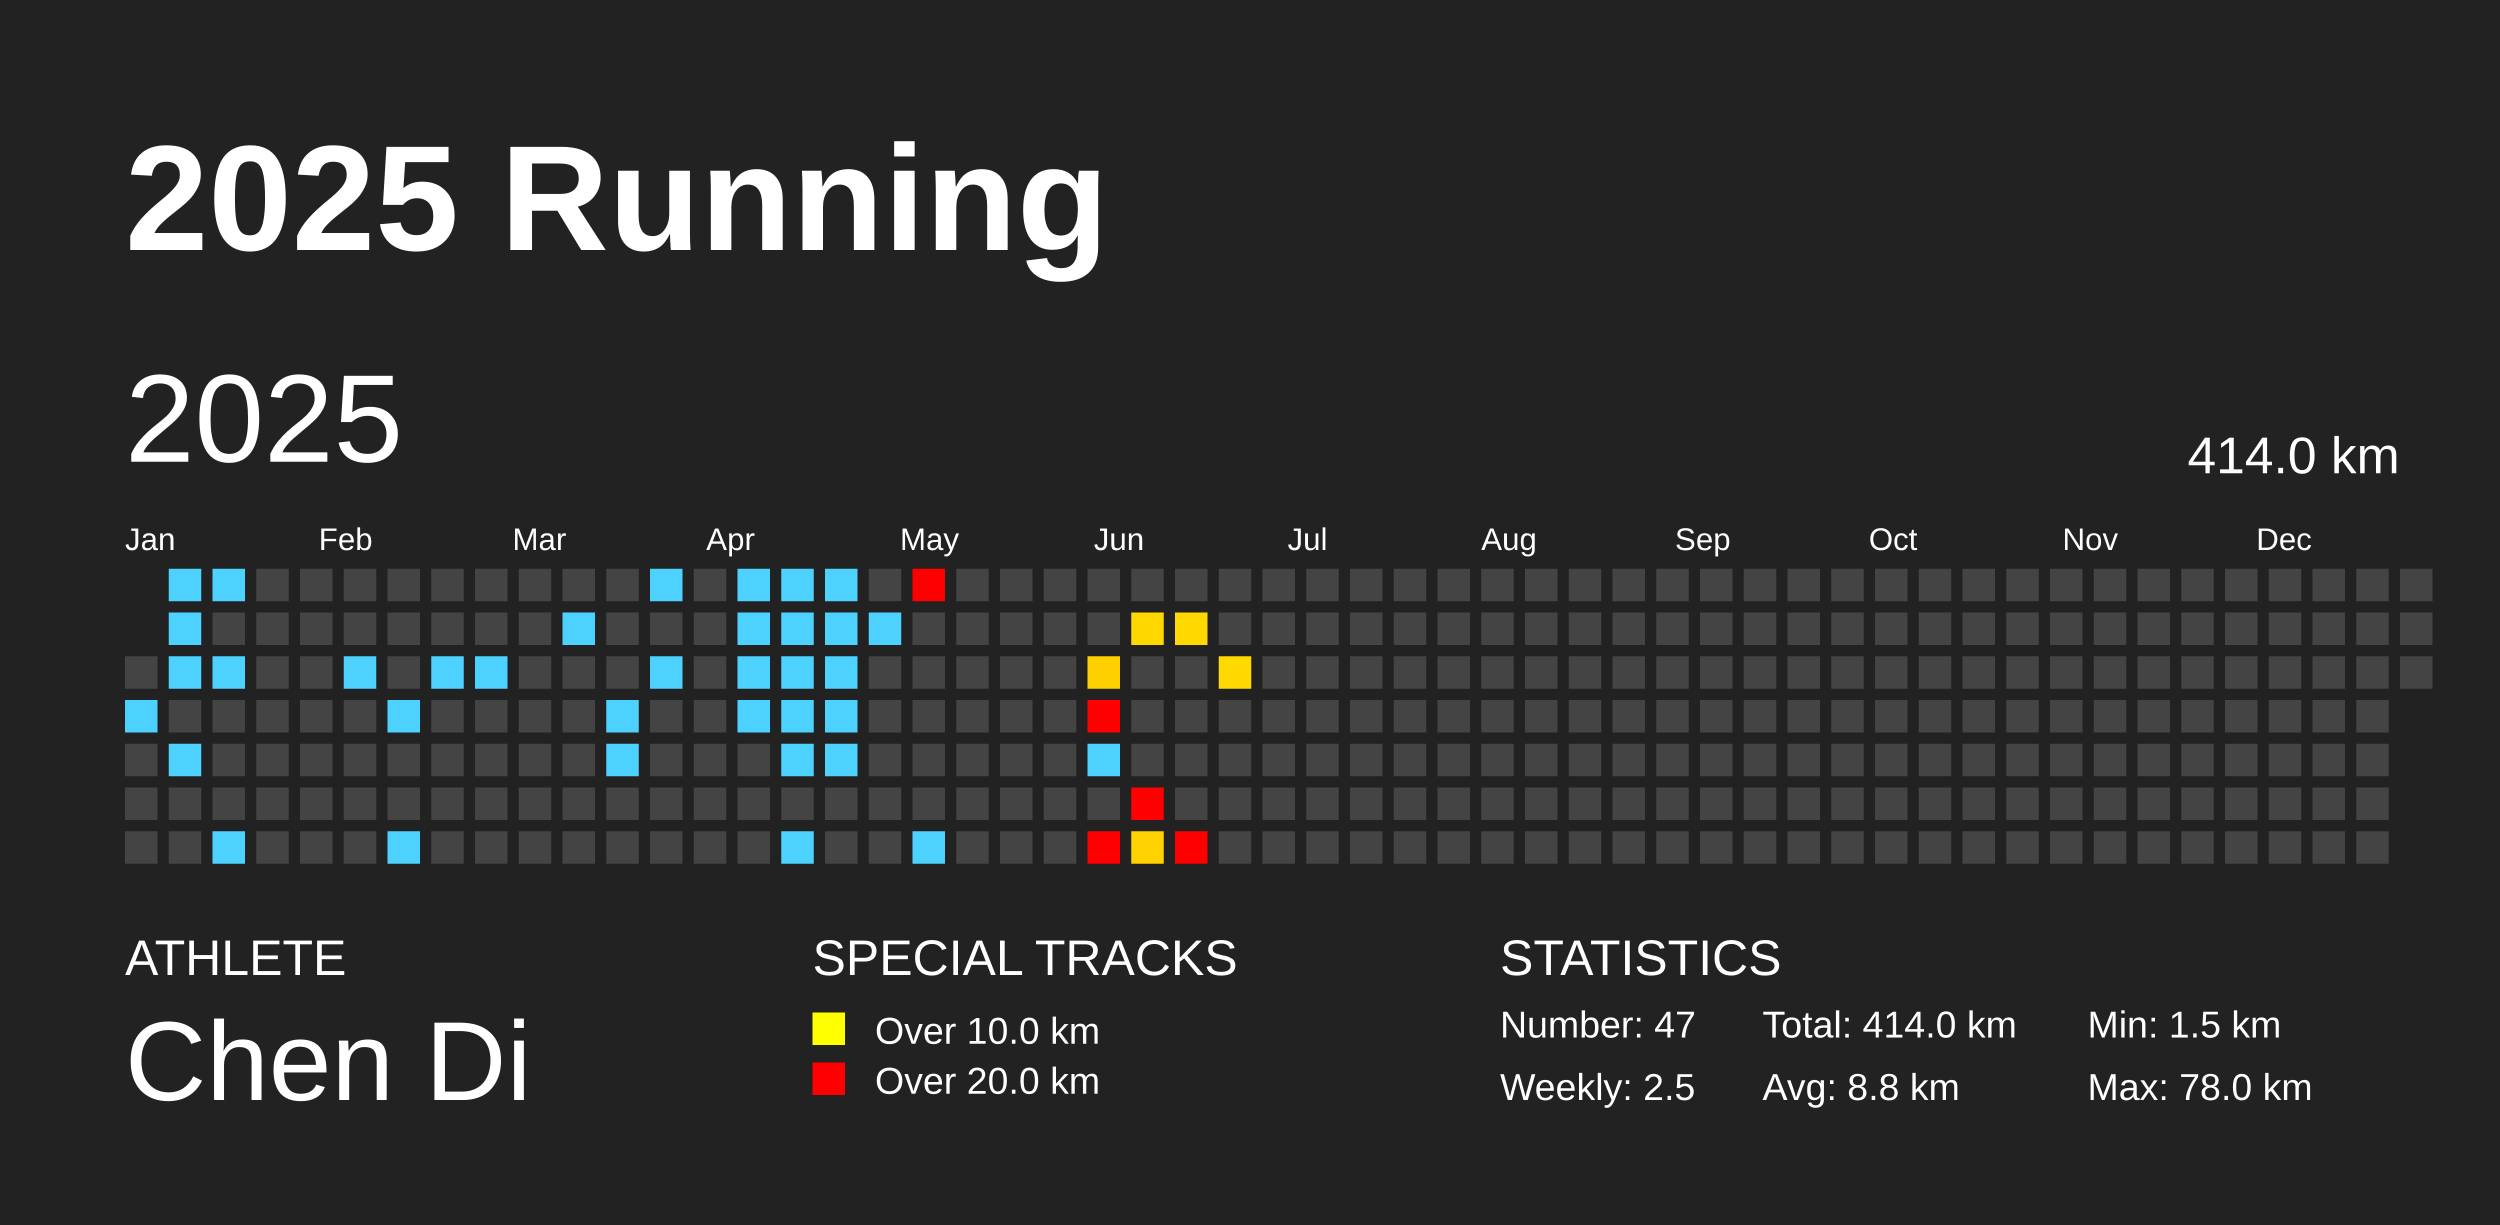
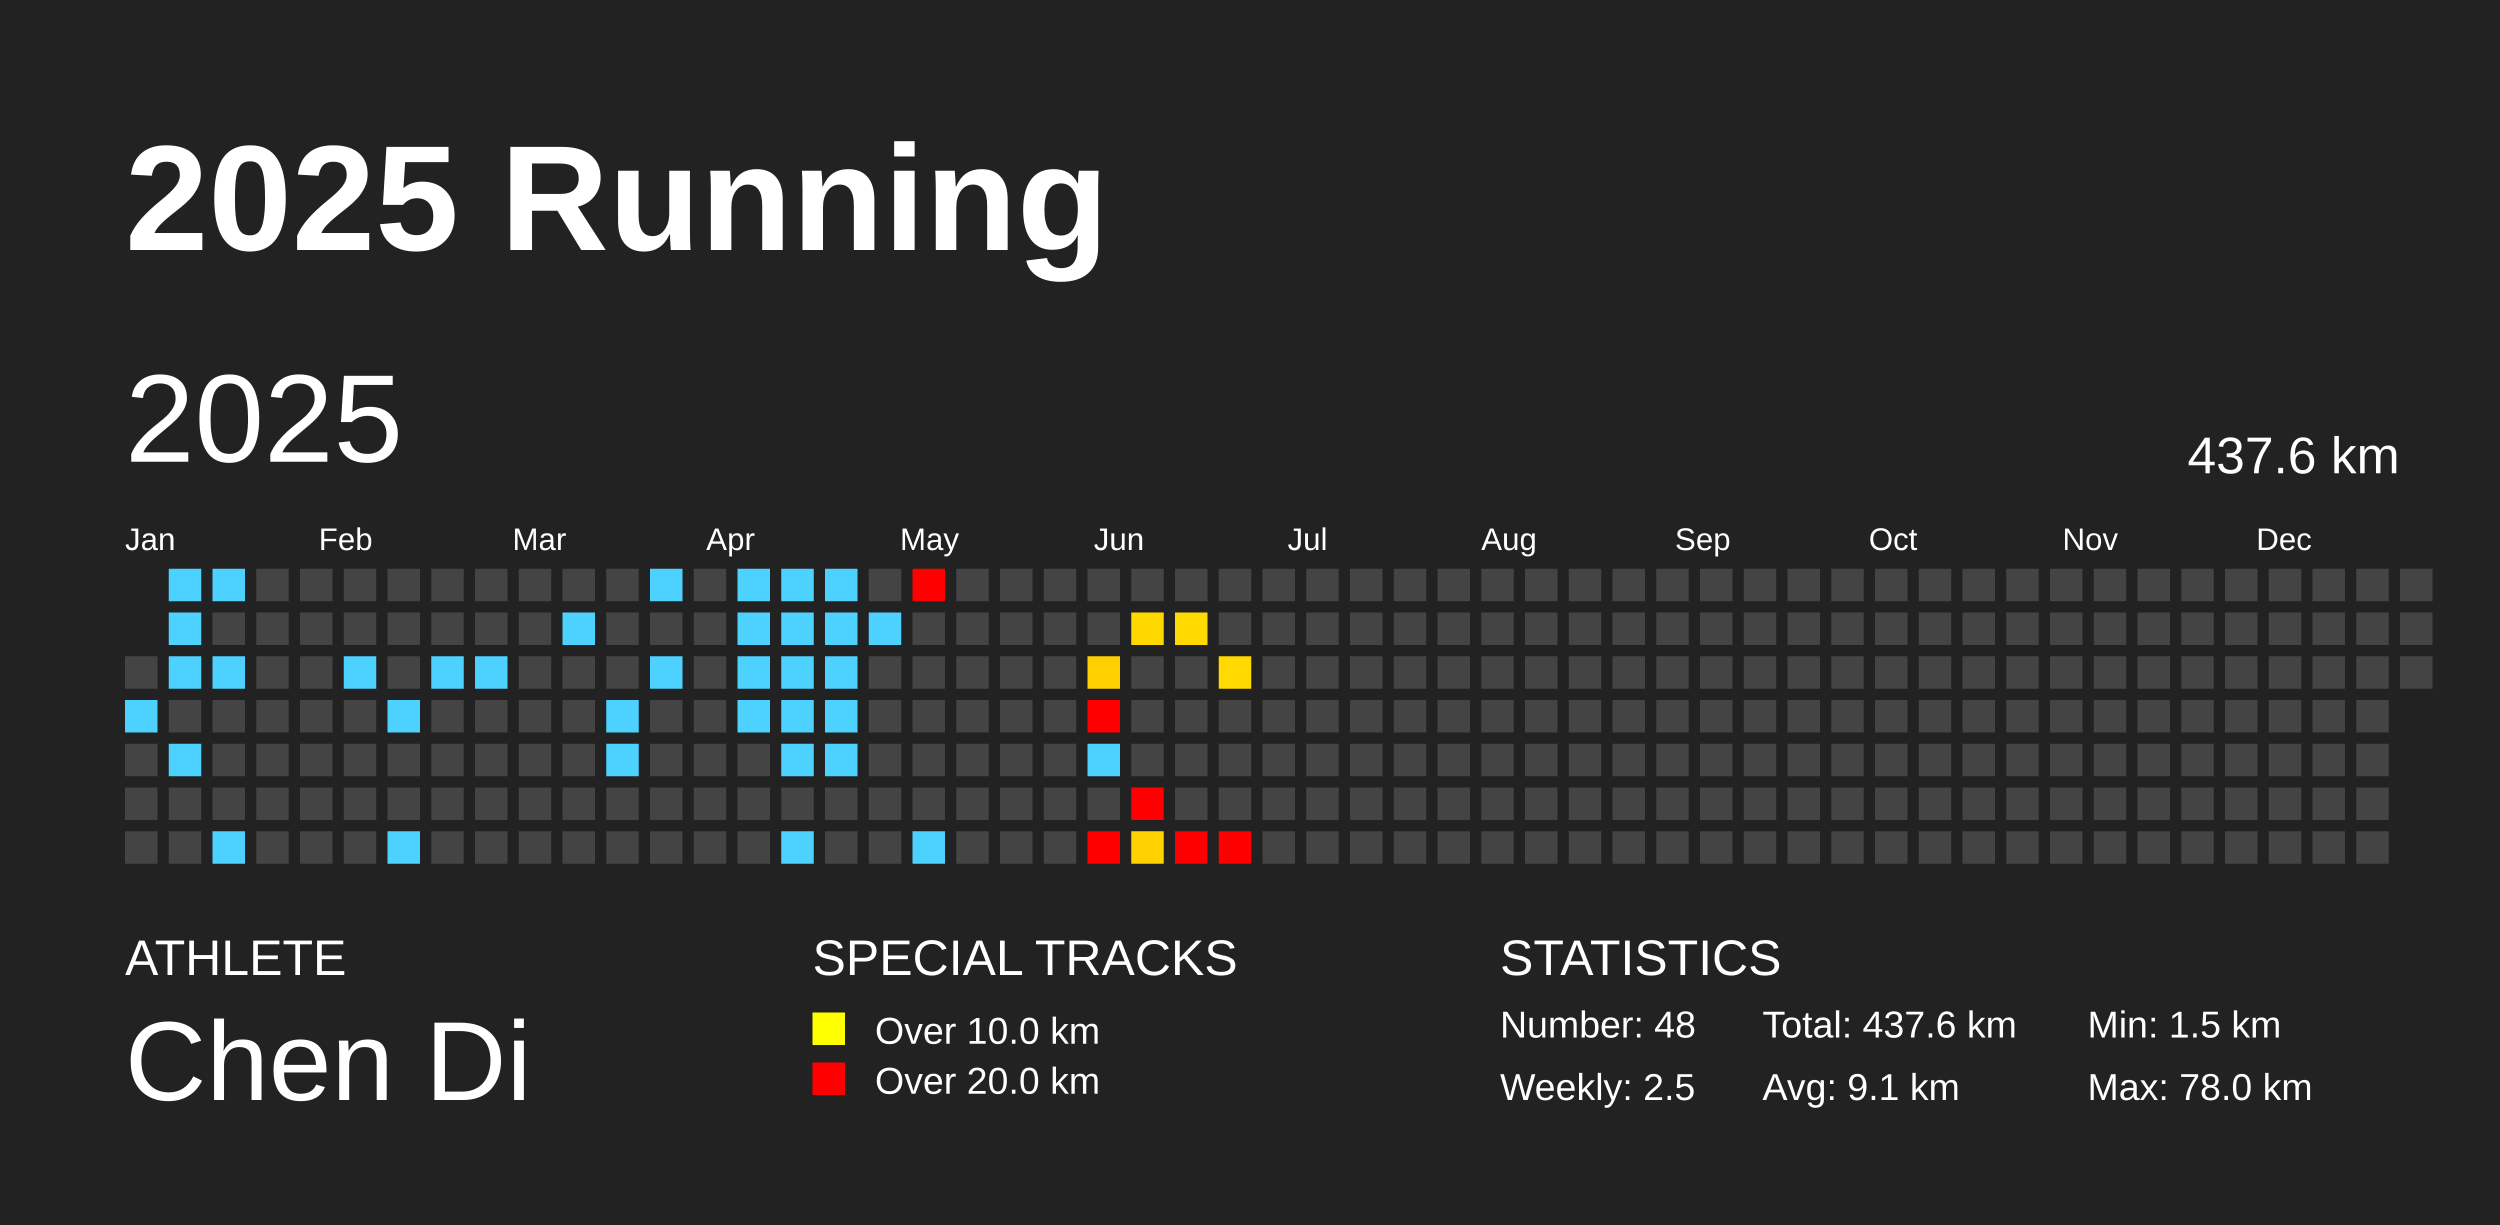
<svg xmlns="http://www.w3.org/2000/svg" baseProfile="full" height="98mm" version="1.1" viewBox="0,0,200,98" width="200mm">
  <defs />
  <rect fill="#222222" height="98" width="200" x="0" y="0" />
  <text fill="#FFFFFF" style="font-size:12px; font-family:Arial; font-weight:bold;" x="10" y="20">2025 Running</text>
  <text fill="#FFFFFF" style="font-size:4px; font-family:Arial" x="10" y="78">ATHLETE</text>
  <text fill="#FFFFFF" style="font-size:9px; font-family:Arial" x="10" y="88">Chen Di</text>
  <text fill="#FFFFFF" style="font-size:4px; font-family:Arial" x="65" y="78">SPECIAL TRACKS</text>
  <rect fill="yellow" height="2.6" width="2.6" x="65" y="81" />
  <text fill="#FFFFFF" style="font-size:3px; font-family:Arial" x="70" y="83.5">Over 10.0 km</text>
  <rect fill="red" height="2.6" width="2.6" x="65" y="85" />
  <text fill="#FFFFFF" style="font-size:3px; font-family:Arial" x="70" y="87.5">Over 20.0 km</text>
  <text fill="#FFFFFF" style="font-size:4px; font-family:Arial" x="120" y="78">STATISTICS</text>
-   <text fill="#FFFFFF" style="font-size:3px; font-family:Arial" x="120" y="83">Number: 47</text>
+   <text fill="#FFFFFF" style="font-size:3px; font-family:Arial" x="120" y="83">Number: 48</text>
  <text fill="#FFFFFF" style="font-size:3px; font-family:Arial" x="120" y="88">Weekly: 2.5</text>
-   <text fill="#FFFFFF" style="font-size:3px; font-family:Arial" x="141" y="83">Total: 414.0 km</text>
-   <text fill="#FFFFFF" style="font-size:3px; font-family:Arial" x="141" y="88">Avg: 8.8 km</text>
+   <text fill="#FFFFFF" style="font-size:3px; font-family:Arial" x="141" y="83">Total: 437.6 km</text>
+   <text fill="#FFFFFF" style="font-size:3px; font-family:Arial" x="141" y="88">Avg: 9.1 km</text>
  <text fill="#FFFFFF" style="font-size:3px; font-family:Arial" x="167" y="83">Min: 1.5 km</text>
  <text fill="#FFFFFF" style="font-size:3px; font-family:Arial" x="167" y="88">Max: 78.0 km</text>
  <text dominant-baseline="hanging" fill="#FFFFFF" style="font-size:10.0px; font-family:Arial;" x="10" y="30">2025</text>
-   <text dominant-baseline="hanging" fill="#FFFFFF" style="font-size:4.125px; font-family:Arial;" x="175" y="35">414.0 km</text>
+   <text dominant-baseline="hanging" fill="#FFFFFF" style="font-size:4.125px; font-family:Arial;" x="175" y="35">437.6 km</text>
  <text fill="#FFFFFF" style="font-size:2.5px; font-family:Arial" x="10.0" y="44">Jan</text>
  <text fill="#FFFFFF" style="font-size:2.5px; font-family:Arial" x="25.5" y="44">Feb</text>
  <text fill="#FFFFFF" style="font-size:2.5px; font-family:Arial" x="41.0" y="44">Mar</text>
  <text fill="#FFFFFF" style="font-size:2.5px; font-family:Arial" x="56.5" y="44">Apr</text>
  <text fill="#FFFFFF" style="font-size:2.5px; font-family:Arial" x="72.0" y="44">May</text>
  <text fill="#FFFFFF" style="font-size:2.5px; font-family:Arial" x="87.5" y="44">Jun</text>
  <text fill="#FFFFFF" style="font-size:2.5px; font-family:Arial" x="103.0" y="44">Jul</text>
  <text fill="#FFFFFF" style="font-size:2.5px; font-family:Arial" x="118.5" y="44">Aug</text>
  <text fill="#FFFFFF" style="font-size:2.5px; font-family:Arial" x="134.0" y="44">Sep</text>
  <text fill="#FFFFFF" style="font-size:2.5px; font-family:Arial" x="149.5" y="44">Oct</text>
  <text fill="#FFFFFF" style="font-size:2.5px; font-family:Arial" x="165.0" y="44">Nov</text>
  <text fill="#FFFFFF" style="font-size:2.5px; font-family:Arial" x="180.5" y="44">Dec</text>
  <rect fill="#444444" height="2.6" width="2.6" x="10.0" y="52.5" />
  <rect fill="#4dd2ff" height="2.6" width="2.6" x="10.0" y="56.0" />
  <rect fill="#444444" height="2.6" width="2.6" x="10.0" y="59.5" />
  <rect fill="#444444" height="2.6" width="2.6" x="10.0" y="63.0" />
  <rect fill="#444444" height="2.6" width="2.6" x="10.0" y="66.5" />
  <rect fill="#4dd2ff" height="2.6" width="2.6" x="13.5" y="45.5" />
  <rect fill="#4dd2ff" height="2.6" width="2.6" x="13.5" y="49.0" />
  <rect fill="#4dd2ff" height="2.6" width="2.6" x="13.5" y="52.5" />
  <rect fill="#444444" height="2.6" width="2.6" x="13.5" y="56.0" />
  <rect fill="#4dd2ff" height="2.6" width="2.6" x="13.5" y="59.5" />
  <rect fill="#444444" height="2.6" width="2.6" x="13.5" y="63.0" />
  <rect fill="#444444" height="2.6" width="2.6" x="13.5" y="66.5" />
  <rect fill="#4dd2ff" height="2.6" width="2.6" x="17.0" y="45.5" />
  <rect fill="#444444" height="2.6" width="2.6" x="17.0" y="49.0" />
  <rect fill="#4dd2ff" height="2.6" width="2.6" x="17.0" y="52.5" />
  <rect fill="#444444" height="2.6" width="2.6" x="17.0" y="56.0" />
  <rect fill="#444444" height="2.6" width="2.6" x="17.0" y="59.5" />
  <rect fill="#444444" height="2.6" width="2.6" x="17.0" y="63.0" />
  <rect fill="#4dd2ff" height="2.6" width="2.6" x="17.0" y="66.5" />
  <rect fill="#444444" height="2.6" width="2.6" x="20.5" y="45.5" />
  <rect fill="#444444" height="2.6" width="2.6" x="20.5" y="49.0" />
  <rect fill="#444444" height="2.6" width="2.6" x="20.5" y="52.5" />
  <rect fill="#444444" height="2.6" width="2.6" x="20.5" y="56.0" />
  <rect fill="#444444" height="2.6" width="2.6" x="20.5" y="59.5" />
  <rect fill="#444444" height="2.6" width="2.6" x="20.5" y="63.0" />
  <rect fill="#444444" height="2.6" width="2.6" x="20.5" y="66.5" />
  <rect fill="#444444" height="2.6" width="2.6" x="24.0" y="45.5" />
  <rect fill="#444444" height="2.6" width="2.6" x="24.0" y="49.0" />
  <rect fill="#444444" height="2.6" width="2.6" x="24.0" y="52.5" />
  <rect fill="#444444" height="2.6" width="2.6" x="24.0" y="56.0" />
  <rect fill="#444444" height="2.6" width="2.6" x="24.0" y="59.5" />
  <rect fill="#444444" height="2.6" width="2.6" x="24.0" y="63.0" />
  <rect fill="#444444" height="2.6" width="2.6" x="24.0" y="66.5" />
  <rect fill="#444444" height="2.6" width="2.6" x="27.5" y="45.5" />
  <rect fill="#444444" height="2.6" width="2.6" x="27.5" y="49.0" />
  <rect fill="#4dd2ff" height="2.6" width="2.6" x="27.5" y="52.5" />
  <rect fill="#444444" height="2.6" width="2.6" x="27.5" y="56.0" />
  <rect fill="#444444" height="2.6" width="2.6" x="27.5" y="59.5" />
  <rect fill="#444444" height="2.6" width="2.6" x="27.5" y="63.0" />
  <rect fill="#444444" height="2.6" width="2.6" x="27.5" y="66.5" />
  <rect fill="#444444" height="2.6" width="2.6" x="31.0" y="45.5" />
  <rect fill="#444444" height="2.6" width="2.6" x="31.0" y="49.0" />
  <rect fill="#444444" height="2.6" width="2.6" x="31.0" y="52.5" />
  <rect fill="#4dd2ff" height="2.6" width="2.6" x="31.0" y="56.0" />
  <rect fill="#444444" height="2.6" width="2.6" x="31.0" y="59.5" />
  <rect fill="#444444" height="2.6" width="2.6" x="31.0" y="63.0" />
  <rect fill="#4dd2ff" height="2.6" width="2.6" x="31.0" y="66.5" />
  <rect fill="#444444" height="2.6" width="2.6" x="34.5" y="45.5" />
  <rect fill="#444444" height="2.6" width="2.6" x="34.5" y="49.0" />
  <rect fill="#4dd2ff" height="2.6" width="2.6" x="34.5" y="52.5" />
  <rect fill="#444444" height="2.6" width="2.6" x="34.5" y="56.0" />
  <rect fill="#444444" height="2.6" width="2.6" x="34.5" y="59.5" />
  <rect fill="#444444" height="2.6" width="2.6" x="34.5" y="63.0" />
  <rect fill="#444444" height="2.6" width="2.6" x="34.5" y="66.5" />
  <rect fill="#444444" height="2.6" width="2.6" x="38.0" y="45.5" />
  <rect fill="#444444" height="2.6" width="2.6" x="38.0" y="49.0" />
  <rect fill="#4dd2ff" height="2.6" width="2.6" x="38.0" y="52.5" />
  <rect fill="#444444" height="2.6" width="2.6" x="38.0" y="56.0" />
  <rect fill="#444444" height="2.6" width="2.6" x="38.0" y="59.5" />
  <rect fill="#444444" height="2.6" width="2.6" x="38.0" y="63.0" />
  <rect fill="#444444" height="2.6" width="2.6" x="38.0" y="66.5" />
  <rect fill="#444444" height="2.6" width="2.6" x="41.5" y="45.5" />
  <rect fill="#444444" height="2.6" width="2.6" x="41.5" y="49.0" />
  <rect fill="#444444" height="2.6" width="2.6" x="41.5" y="52.5" />
  <rect fill="#444444" height="2.6" width="2.6" x="41.5" y="56.0" />
  <rect fill="#444444" height="2.6" width="2.6" x="41.5" y="59.5" />
  <rect fill="#444444" height="2.6" width="2.6" x="41.5" y="63.0" />
  <rect fill="#444444" height="2.6" width="2.6" x="41.5" y="66.5" />
  <rect fill="#444444" height="2.6" width="2.6" x="45.0" y="45.5" />
  <rect fill="#4dd2ff" height="2.6" width="2.6" x="45.0" y="49.0" />
  <rect fill="#444444" height="2.6" width="2.6" x="45.0" y="52.5" />
  <rect fill="#444444" height="2.6" width="2.6" x="45.0" y="56.0" />
  <rect fill="#444444" height="2.6" width="2.6" x="45.0" y="59.5" />
  <rect fill="#444444" height="2.6" width="2.6" x="45.0" y="63.0" />
  <rect fill="#444444" height="2.6" width="2.6" x="45.0" y="66.5" />
  <rect fill="#444444" height="2.6" width="2.6" x="48.5" y="45.5" />
  <rect fill="#444444" height="2.6" width="2.6" x="48.5" y="49.0" />
  <rect fill="#444444" height="2.6" width="2.6" x="48.5" y="52.5" />
  <rect fill="#4dd2ff" height="2.6" width="2.6" x="48.5" y="56.0" />
  <rect fill="#4dd2ff" height="2.6" width="2.6" x="48.5" y="59.5" />
  <rect fill="#444444" height="2.6" width="2.6" x="48.5" y="63.0" />
  <rect fill="#444444" height="2.6" width="2.6" x="48.5" y="66.5" />
  <rect fill="#4dd2ff" height="2.6" width="2.6" x="52.0" y="45.5" />
  <rect fill="#444444" height="2.6" width="2.6" x="52.0" y="49.0" />
  <rect fill="#4dd2ff" height="2.6" width="2.6" x="52.0" y="52.5" />
  <rect fill="#444444" height="2.6" width="2.6" x="52.0" y="56.0" />
  <rect fill="#444444" height="2.6" width="2.6" x="52.0" y="59.5" />
  <rect fill="#444444" height="2.6" width="2.6" x="52.0" y="63.0" />
  <rect fill="#444444" height="2.6" width="2.6" x="52.0" y="66.5" />
  <rect fill="#444444" height="2.6" width="2.6" x="55.5" y="45.5" />
  <rect fill="#444444" height="2.6" width="2.6" x="55.5" y="49.0" />
  <rect fill="#444444" height="2.6" width="2.6" x="55.5" y="52.5" />
  <rect fill="#444444" height="2.6" width="2.6" x="55.5" y="56.0" />
  <rect fill="#444444" height="2.6" width="2.6" x="55.5" y="59.5" />
  <rect fill="#444444" height="2.6" width="2.6" x="55.5" y="63.0" />
  <rect fill="#444444" height="2.6" width="2.6" x="55.5" y="66.5" />
  <rect fill="#4dd2ff" height="2.6" width="2.6" x="59.0" y="45.5" />
  <rect fill="#4dd2ff" height="2.6" width="2.6" x="59.0" y="49.0" />
  <rect fill="#4dd2ff" height="2.6" width="2.6" x="59.0" y="52.5" />
  <rect fill="#4dd2ff" height="2.6" width="2.6" x="59.0" y="56.0" />
  <rect fill="#444444" height="2.6" width="2.6" x="59.0" y="59.5" />
  <rect fill="#444444" height="2.6" width="2.6" x="59.0" y="63.0" />
  <rect fill="#444444" height="2.6" width="2.6" x="59.0" y="66.5" />
  <rect fill="#4dd2ff" height="2.6" width="2.6" x="62.5" y="45.5" />
  <rect fill="#4dd2ff" height="2.6" width="2.6" x="62.5" y="49.0" />
  <rect fill="#4dd2ff" height="2.6" width="2.6" x="62.5" y="52.5" />
  <rect fill="#4dd2ff" height="2.6" width="2.6" x="62.5" y="56.0" />
  <rect fill="#4dd2ff" height="2.6" width="2.6" x="62.5" y="59.5" />
  <rect fill="#444444" height="2.6" width="2.6" x="62.5" y="63.0" />
  <rect fill="#4dd2ff" height="2.6" width="2.6" x="62.5" y="66.5" />
  <rect fill="#4dd2ff" height="2.6" width="2.6" x="66.0" y="45.5" />
  <rect fill="#4dd2ff" height="2.6" width="2.6" x="66.0" y="49.0" />
  <rect fill="#4dd2ff" height="2.6" width="2.6" x="66.0" y="52.5" />
  <rect fill="#4dd2ff" height="2.6" width="2.6" x="66.0" y="56.0" />
  <rect fill="#4dd2ff" height="2.6" width="2.6" x="66.0" y="59.5" />
  <rect fill="#444444" height="2.6" width="2.6" x="66.0" y="63.0" />
  <rect fill="#444444" height="2.6" width="2.6" x="66.0" y="66.5" />
  <rect fill="#444444" height="2.6" width="2.6" x="69.5" y="45.5" />
  <rect fill="#4dd2ff" height="2.6" width="2.6" x="69.5" y="49.0" />
  <rect fill="#444444" height="2.6" width="2.6" x="69.5" y="52.5" />
  <rect fill="#444444" height="2.6" width="2.6" x="69.5" y="56.0" />
  <rect fill="#444444" height="2.6" width="2.6" x="69.5" y="59.5" />
  <rect fill="#444444" height="2.6" width="2.6" x="69.5" y="63.0" />
  <rect fill="#444444" height="2.6" width="2.6" x="69.5" y="66.5" />
  <rect fill="red" height="2.6" width="2.6" x="73.0" y="45.5" />
  <rect fill="#444444" height="2.6" width="2.6" x="73.0" y="49.0" />
  <rect fill="#444444" height="2.6" width="2.6" x="73.0" y="52.5" />
  <rect fill="#444444" height="2.6" width="2.6" x="73.0" y="56.0" />
  <rect fill="#444444" height="2.6" width="2.6" x="73.0" y="59.5" />
  <rect fill="#444444" height="2.6" width="2.6" x="73.0" y="63.0" />
  <rect fill="#4dd2ff" height="2.6" width="2.6" x="73.0" y="66.5" />
  <rect fill="#444444" height="2.6" width="2.6" x="76.5" y="45.5" />
  <rect fill="#444444" height="2.6" width="2.6" x="76.5" y="49.0" />
  <rect fill="#444444" height="2.6" width="2.6" x="76.5" y="52.5" />
  <rect fill="#444444" height="2.6" width="2.6" x="76.5" y="56.0" />
  <rect fill="#444444" height="2.6" width="2.6" x="76.5" y="59.5" />
  <rect fill="#444444" height="2.6" width="2.6" x="76.5" y="63.0" />
  <rect fill="#444444" height="2.6" width="2.6" x="76.5" y="66.5" />
  <rect fill="#444444" height="2.6" width="2.6" x="80.0" y="45.5" />
  <rect fill="#444444" height="2.6" width="2.6" x="80.0" y="49.0" />
  <rect fill="#444444" height="2.6" width="2.6" x="80.0" y="52.5" />
  <rect fill="#444444" height="2.6" width="2.6" x="80.0" y="56.0" />
  <rect fill="#444444" height="2.6" width="2.6" x="80.0" y="59.5" />
  <rect fill="#444444" height="2.6" width="2.6" x="80.0" y="63.0" />
  <rect fill="#444444" height="2.6" width="2.6" x="80.0" y="66.5" />
  <rect fill="#444444" height="2.6" width="2.6" x="83.5" y="45.5" />
  <rect fill="#444444" height="2.6" width="2.6" x="83.5" y="49.0" />
  <rect fill="#444444" height="2.6" width="2.6" x="83.5" y="52.5" />
  <rect fill="#444444" height="2.6" width="2.6" x="83.5" y="56.0" />
  <rect fill="#444444" height="2.6" width="2.6" x="83.5" y="59.5" />
  <rect fill="#444444" height="2.6" width="2.6" x="83.5" y="63.0" />
  <rect fill="#444444" height="2.6" width="2.6" x="83.5" y="66.5" />
  <rect fill="#444444" height="2.6" width="2.6" x="87.0" y="45.5" />
  <rect fill="#444444" height="2.6" width="2.6" x="87.0" y="49.0" />
  <rect fill="#ffd000" height="2.6" width="2.6" x="87.0" y="52.5" />
  <rect fill="red" height="2.6" width="2.6" x="87.0" y="56.0" />
  <rect fill="#4dd2ff" height="2.6" width="2.6" x="87.0" y="59.5" />
  <rect fill="#444444" height="2.6" width="2.6" x="87.0" y="63.0" />
  <rect fill="red" height="2.6" width="2.6" x="87.0" y="66.5" />
  <rect fill="#444444" height="2.6" width="2.6" x="90.5" y="45.5" />
  <rect fill="#ffd800" height="2.6" width="2.6" x="90.5" y="49.0" />
  <rect fill="#444444" height="2.6" width="2.6" x="90.5" y="52.5" />
  <rect fill="#444444" height="2.6" width="2.6" x="90.5" y="56.0" />
  <rect fill="#444444" height="2.6" width="2.6" x="90.5" y="59.5" />
  <rect fill="red" height="2.6" width="2.6" x="90.5" y="63.0" />
  <rect fill="#ffd200" height="2.6" width="2.6" x="90.5" y="66.5" />
  <rect fill="#444444" height="2.6" width="2.6" x="94.0" y="45.5" />
  <rect fill="#ffd900" height="2.6" width="2.6" x="94.0" y="49.0" />
  <rect fill="#444444" height="2.6" width="2.6" x="94.0" y="52.5" />
  <rect fill="#444444" height="2.6" width="2.6" x="94.0" y="56.0" />
  <rect fill="#444444" height="2.6" width="2.6" x="94.0" y="59.5" />
  <rect fill="#444444" height="2.6" width="2.6" x="94.0" y="63.0" />
  <rect fill="red" height="2.6" width="2.6" x="94.0" y="66.5" />
  <rect fill="#444444" height="2.6" width="2.6" x="97.5" y="45.5" />
  <rect fill="#444444" height="2.6" width="2.6" x="97.5" y="49.0" />
  <rect fill="#ffd900" height="2.6" width="2.6" x="97.5" y="52.5" />
  <rect fill="#444444" height="2.6" width="2.6" x="97.5" y="56.0" />
  <rect fill="#444444" height="2.6" width="2.6" x="97.5" y="59.5" />
  <rect fill="#444444" height="2.6" width="2.6" x="97.5" y="63.0" />
-   <rect fill="#444444" height="2.6" width="2.6" x="97.5" y="66.5" />
+   <rect fill="red" height="2.6" width="2.6" x="97.5" y="66.5" />
  <rect fill="#444444" height="2.6" width="2.6" x="101.0" y="45.5" />
  <rect fill="#444444" height="2.6" width="2.6" x="101.0" y="49.0" />
  <rect fill="#444444" height="2.6" width="2.6" x="101.0" y="52.5" />
  <rect fill="#444444" height="2.6" width="2.6" x="101.0" y="56.0" />
  <rect fill="#444444" height="2.6" width="2.6" x="101.0" y="59.5" />
  <rect fill="#444444" height="2.6" width="2.6" x="101.0" y="63.0" />
  <rect fill="#444444" height="2.6" width="2.6" x="101.0" y="66.5" />
  <rect fill="#444444" height="2.6" width="2.6" x="104.5" y="45.5" />
  <rect fill="#444444" height="2.6" width="2.6" x="104.5" y="49.0" />
  <rect fill="#444444" height="2.6" width="2.6" x="104.5" y="52.5" />
  <rect fill="#444444" height="2.6" width="2.6" x="104.5" y="56.0" />
  <rect fill="#444444" height="2.6" width="2.6" x="104.5" y="59.5" />
  <rect fill="#444444" height="2.6" width="2.6" x="104.5" y="63.0" />
  <rect fill="#444444" height="2.6" width="2.6" x="104.5" y="66.5" />
  <rect fill="#444444" height="2.6" width="2.6" x="108.0" y="45.5" />
  <rect fill="#444444" height="2.6" width="2.6" x="108.0" y="49.0" />
  <rect fill="#444444" height="2.6" width="2.6" x="108.0" y="52.5" />
  <rect fill="#444444" height="2.6" width="2.6" x="108.0" y="56.0" />
  <rect fill="#444444" height="2.6" width="2.6" x="108.0" y="59.5" />
  <rect fill="#444444" height="2.6" width="2.6" x="108.0" y="63.0" />
  <rect fill="#444444" height="2.6" width="2.6" x="108.0" y="66.5" />
  <rect fill="#444444" height="2.6" width="2.6" x="111.5" y="45.5" />
  <rect fill="#444444" height="2.6" width="2.6" x="111.5" y="49.0" />
  <rect fill="#444444" height="2.6" width="2.6" x="111.5" y="52.5" />
  <rect fill="#444444" height="2.6" width="2.6" x="111.5" y="56.0" />
  <rect fill="#444444" height="2.6" width="2.6" x="111.5" y="59.5" />
  <rect fill="#444444" height="2.6" width="2.6" x="111.5" y="63.0" />
  <rect fill="#444444" height="2.6" width="2.6" x="111.5" y="66.5" />
  <rect fill="#444444" height="2.6" width="2.6" x="115.0" y="45.5" />
  <rect fill="#444444" height="2.6" width="2.6" x="115.0" y="49.0" />
  <rect fill="#444444" height="2.6" width="2.6" x="115.0" y="52.5" />
  <rect fill="#444444" height="2.6" width="2.6" x="115.0" y="56.0" />
  <rect fill="#444444" height="2.6" width="2.6" x="115.0" y="59.5" />
  <rect fill="#444444" height="2.6" width="2.6" x="115.0" y="63.0" />
  <rect fill="#444444" height="2.6" width="2.6" x="115.0" y="66.5" />
  <rect fill="#444444" height="2.6" width="2.6" x="118.5" y="45.5" />
  <rect fill="#444444" height="2.6" width="2.6" x="118.5" y="49.0" />
  <rect fill="#444444" height="2.6" width="2.6" x="118.5" y="52.5" />
  <rect fill="#444444" height="2.6" width="2.6" x="118.5" y="56.0" />
  <rect fill="#444444" height="2.6" width="2.6" x="118.5" y="59.5" />
  <rect fill="#444444" height="2.6" width="2.6" x="118.5" y="63.0" />
  <rect fill="#444444" height="2.6" width="2.6" x="118.5" y="66.5" />
  <rect fill="#444444" height="2.6" width="2.6" x="122.0" y="45.5" />
  <rect fill="#444444" height="2.6" width="2.6" x="122.0" y="49.0" />
  <rect fill="#444444" height="2.6" width="2.6" x="122.0" y="52.5" />
  <rect fill="#444444" height="2.6" width="2.6" x="122.0" y="56.0" />
  <rect fill="#444444" height="2.6" width="2.6" x="122.0" y="59.5" />
  <rect fill="#444444" height="2.6" width="2.6" x="122.0" y="63.0" />
  <rect fill="#444444" height="2.6" width="2.6" x="122.0" y="66.5" />
  <rect fill="#444444" height="2.6" width="2.6" x="125.5" y="45.5" />
  <rect fill="#444444" height="2.6" width="2.6" x="125.5" y="49.0" />
  <rect fill="#444444" height="2.6" width="2.6" x="125.5" y="52.5" />
  <rect fill="#444444" height="2.6" width="2.6" x="125.5" y="56.0" />
  <rect fill="#444444" height="2.6" width="2.6" x="125.5" y="59.5" />
  <rect fill="#444444" height="2.6" width="2.6" x="125.5" y="63.0" />
  <rect fill="#444444" height="2.6" width="2.6" x="125.5" y="66.5" />
  <rect fill="#444444" height="2.6" width="2.6" x="129.0" y="45.5" />
  <rect fill="#444444" height="2.6" width="2.6" x="129.0" y="49.0" />
  <rect fill="#444444" height="2.6" width="2.6" x="129.0" y="52.5" />
  <rect fill="#444444" height="2.6" width="2.6" x="129.0" y="56.0" />
  <rect fill="#444444" height="2.6" width="2.6" x="129.0" y="59.5" />
  <rect fill="#444444" height="2.6" width="2.6" x="129.0" y="63.0" />
  <rect fill="#444444" height="2.6" width="2.6" x="129.0" y="66.5" />
  <rect fill="#444444" height="2.6" width="2.6" x="132.5" y="45.5" />
  <rect fill="#444444" height="2.6" width="2.6" x="132.5" y="49.0" />
  <rect fill="#444444" height="2.6" width="2.6" x="132.5" y="52.5" />
  <rect fill="#444444" height="2.6" width="2.6" x="132.5" y="56.0" />
  <rect fill="#444444" height="2.6" width="2.6" x="132.5" y="59.5" />
  <rect fill="#444444" height="2.6" width="2.6" x="132.5" y="63.0" />
  <rect fill="#444444" height="2.6" width="2.6" x="132.5" y="66.5" />
  <rect fill="#444444" height="2.6" width="2.6" x="136.0" y="45.5" />
  <rect fill="#444444" height="2.6" width="2.6" x="136.0" y="49.0" />
  <rect fill="#444444" height="2.6" width="2.6" x="136.0" y="52.5" />
  <rect fill="#444444" height="2.6" width="2.6" x="136.0" y="56.0" />
  <rect fill="#444444" height="2.6" width="2.6" x="136.0" y="59.5" />
  <rect fill="#444444" height="2.6" width="2.6" x="136.0" y="63.0" />
  <rect fill="#444444" height="2.6" width="2.6" x="136.0" y="66.5" />
  <rect fill="#444444" height="2.6" width="2.6" x="139.5" y="45.5" />
  <rect fill="#444444" height="2.6" width="2.6" x="139.5" y="49.0" />
  <rect fill="#444444" height="2.6" width="2.6" x="139.5" y="52.5" />
  <rect fill="#444444" height="2.6" width="2.6" x="139.5" y="56.0" />
  <rect fill="#444444" height="2.6" width="2.6" x="139.5" y="59.5" />
  <rect fill="#444444" height="2.6" width="2.6" x="139.5" y="63.0" />
  <rect fill="#444444" height="2.6" width="2.6" x="139.5" y="66.5" />
  <rect fill="#444444" height="2.6" width="2.6" x="143.0" y="45.5" />
  <rect fill="#444444" height="2.6" width="2.6" x="143.0" y="49.0" />
  <rect fill="#444444" height="2.6" width="2.6" x="143.0" y="52.5" />
  <rect fill="#444444" height="2.6" width="2.6" x="143.0" y="56.0" />
  <rect fill="#444444" height="2.6" width="2.6" x="143.0" y="59.5" />
  <rect fill="#444444" height="2.6" width="2.6" x="143.0" y="63.0" />
  <rect fill="#444444" height="2.6" width="2.6" x="143.0" y="66.5" />
  <rect fill="#444444" height="2.6" width="2.6" x="146.5" y="45.5" />
  <rect fill="#444444" height="2.6" width="2.6" x="146.5" y="49.0" />
  <rect fill="#444444" height="2.6" width="2.6" x="146.5" y="52.5" />
  <rect fill="#444444" height="2.6" width="2.6" x="146.5" y="56.0" />
  <rect fill="#444444" height="2.6" width="2.6" x="146.5" y="59.5" />
  <rect fill="#444444" height="2.6" width="2.6" x="146.5" y="63.0" />
  <rect fill="#444444" height="2.6" width="2.6" x="146.5" y="66.5" />
  <rect fill="#444444" height="2.6" width="2.6" x="150.0" y="45.5" />
  <rect fill="#444444" height="2.6" width="2.6" x="150.0" y="49.0" />
  <rect fill="#444444" height="2.6" width="2.6" x="150.0" y="52.5" />
  <rect fill="#444444" height="2.6" width="2.6" x="150.0" y="56.0" />
  <rect fill="#444444" height="2.6" width="2.6" x="150.0" y="59.5" />
  <rect fill="#444444" height="2.6" width="2.6" x="150.0" y="63.0" />
  <rect fill="#444444" height="2.6" width="2.6" x="150.0" y="66.5" />
  <rect fill="#444444" height="2.6" width="2.6" x="153.5" y="45.5" />
  <rect fill="#444444" height="2.6" width="2.6" x="153.5" y="49.0" />
  <rect fill="#444444" height="2.6" width="2.6" x="153.5" y="52.5" />
  <rect fill="#444444" height="2.6" width="2.6" x="153.5" y="56.0" />
  <rect fill="#444444" height="2.6" width="2.6" x="153.5" y="59.5" />
  <rect fill="#444444" height="2.6" width="2.6" x="153.5" y="63.0" />
  <rect fill="#444444" height="2.6" width="2.6" x="153.5" y="66.5" />
  <rect fill="#444444" height="2.6" width="2.6" x="157.0" y="45.5" />
  <rect fill="#444444" height="2.6" width="2.6" x="157.0" y="49.0" />
  <rect fill="#444444" height="2.6" width="2.6" x="157.0" y="52.5" />
  <rect fill="#444444" height="2.6" width="2.6" x="157.0" y="56.0" />
  <rect fill="#444444" height="2.6" width="2.6" x="157.0" y="59.5" />
  <rect fill="#444444" height="2.6" width="2.6" x="157.0" y="63.0" />
  <rect fill="#444444" height="2.6" width="2.6" x="157.0" y="66.5" />
  <rect fill="#444444" height="2.6" width="2.6" x="160.5" y="45.5" />
  <rect fill="#444444" height="2.6" width="2.6" x="160.5" y="49.0" />
  <rect fill="#444444" height="2.6" width="2.6" x="160.5" y="52.5" />
  <rect fill="#444444" height="2.6" width="2.6" x="160.5" y="56.0" />
  <rect fill="#444444" height="2.6" width="2.6" x="160.5" y="59.5" />
  <rect fill="#444444" height="2.6" width="2.6" x="160.5" y="63.0" />
  <rect fill="#444444" height="2.6" width="2.6" x="160.5" y="66.5" />
  <rect fill="#444444" height="2.6" width="2.6" x="164.0" y="45.5" />
  <rect fill="#444444" height="2.6" width="2.6" x="164.0" y="49.0" />
  <rect fill="#444444" height="2.6" width="2.6" x="164.0" y="52.5" />
  <rect fill="#444444" height="2.6" width="2.6" x="164.0" y="56.0" />
  <rect fill="#444444" height="2.6" width="2.6" x="164.0" y="59.5" />
  <rect fill="#444444" height="2.6" width="2.6" x="164.0" y="63.0" />
  <rect fill="#444444" height="2.6" width="2.6" x="164.0" y="66.5" />
  <rect fill="#444444" height="2.6" width="2.6" x="167.5" y="45.5" />
  <rect fill="#444444" height="2.6" width="2.6" x="167.5" y="49.0" />
  <rect fill="#444444" height="2.6" width="2.6" x="167.5" y="52.5" />
  <rect fill="#444444" height="2.6" width="2.6" x="167.5" y="56.0" />
  <rect fill="#444444" height="2.6" width="2.6" x="167.5" y="59.5" />
  <rect fill="#444444" height="2.6" width="2.6" x="167.5" y="63.0" />
  <rect fill="#444444" height="2.6" width="2.6" x="167.5" y="66.5" />
  <rect fill="#444444" height="2.6" width="2.6" x="171.0" y="45.5" />
  <rect fill="#444444" height="2.6" width="2.6" x="171.0" y="49.0" />
  <rect fill="#444444" height="2.6" width="2.6" x="171.0" y="52.5" />
  <rect fill="#444444" height="2.6" width="2.6" x="171.0" y="56.0" />
  <rect fill="#444444" height="2.6" width="2.6" x="171.0" y="59.5" />
  <rect fill="#444444" height="2.6" width="2.6" x="171.0" y="63.0" />
  <rect fill="#444444" height="2.6" width="2.6" x="171.0" y="66.5" />
  <rect fill="#444444" height="2.6" width="2.6" x="174.5" y="45.5" />
  <rect fill="#444444" height="2.6" width="2.6" x="174.5" y="49.0" />
  <rect fill="#444444" height="2.6" width="2.6" x="174.5" y="52.5" />
  <rect fill="#444444" height="2.6" width="2.6" x="174.5" y="56.0" />
  <rect fill="#444444" height="2.6" width="2.6" x="174.5" y="59.5" />
  <rect fill="#444444" height="2.6" width="2.6" x="174.5" y="63.0" />
  <rect fill="#444444" height="2.6" width="2.6" x="174.5" y="66.5" />
  <rect fill="#444444" height="2.6" width="2.6" x="178.0" y="45.5" />
  <rect fill="#444444" height="2.6" width="2.6" x="178.0" y="49.0" />
  <rect fill="#444444" height="2.6" width="2.6" x="178.0" y="52.5" />
  <rect fill="#444444" height="2.6" width="2.6" x="178.0" y="56.0" />
  <rect fill="#444444" height="2.6" width="2.6" x="178.0" y="59.5" />
  <rect fill="#444444" height="2.6" width="2.6" x="178.0" y="63.0" />
  <rect fill="#444444" height="2.6" width="2.6" x="178.0" y="66.5" />
  <rect fill="#444444" height="2.6" width="2.6" x="181.5" y="45.5" />
  <rect fill="#444444" height="2.6" width="2.6" x="181.5" y="49.0" />
  <rect fill="#444444" height="2.6" width="2.6" x="181.5" y="52.5" />
  <rect fill="#444444" height="2.6" width="2.6" x="181.5" y="56.0" />
  <rect fill="#444444" height="2.6" width="2.6" x="181.5" y="59.5" />
  <rect fill="#444444" height="2.6" width="2.6" x="181.5" y="63.0" />
  <rect fill="#444444" height="2.6" width="2.6" x="181.5" y="66.5" />
  <rect fill="#444444" height="2.6" width="2.6" x="185.0" y="45.5" />
  <rect fill="#444444" height="2.6" width="2.6" x="185.0" y="49.0" />
  <rect fill="#444444" height="2.6" width="2.6" x="185.0" y="52.5" />
  <rect fill="#444444" height="2.6" width="2.6" x="185.0" y="56.0" />
  <rect fill="#444444" height="2.6" width="2.6" x="185.0" y="59.5" />
  <rect fill="#444444" height="2.6" width="2.6" x="185.0" y="63.0" />
  <rect fill="#444444" height="2.6" width="2.6" x="185.0" y="66.5" />
  <rect fill="#444444" height="2.6" width="2.6" x="188.5" y="45.5" />
  <rect fill="#444444" height="2.6" width="2.6" x="188.5" y="49.0" />
  <rect fill="#444444" height="2.6" width="2.6" x="188.5" y="52.5" />
  <rect fill="#444444" height="2.6" width="2.6" x="188.5" y="56.0" />
  <rect fill="#444444" height="2.6" width="2.6" x="188.5" y="59.5" />
  <rect fill="#444444" height="2.6" width="2.6" x="188.5" y="63.0" />
  <rect fill="#444444" height="2.6" width="2.6" x="188.5" y="66.5" />
  <rect fill="#444444" height="2.6" width="2.6" x="192.0" y="45.5" />
  <rect fill="#444444" height="2.6" width="2.6" x="192.0" y="49.0" />
  <rect fill="#444444" height="2.6" width="2.6" x="192.0" y="52.5" />
</svg>
